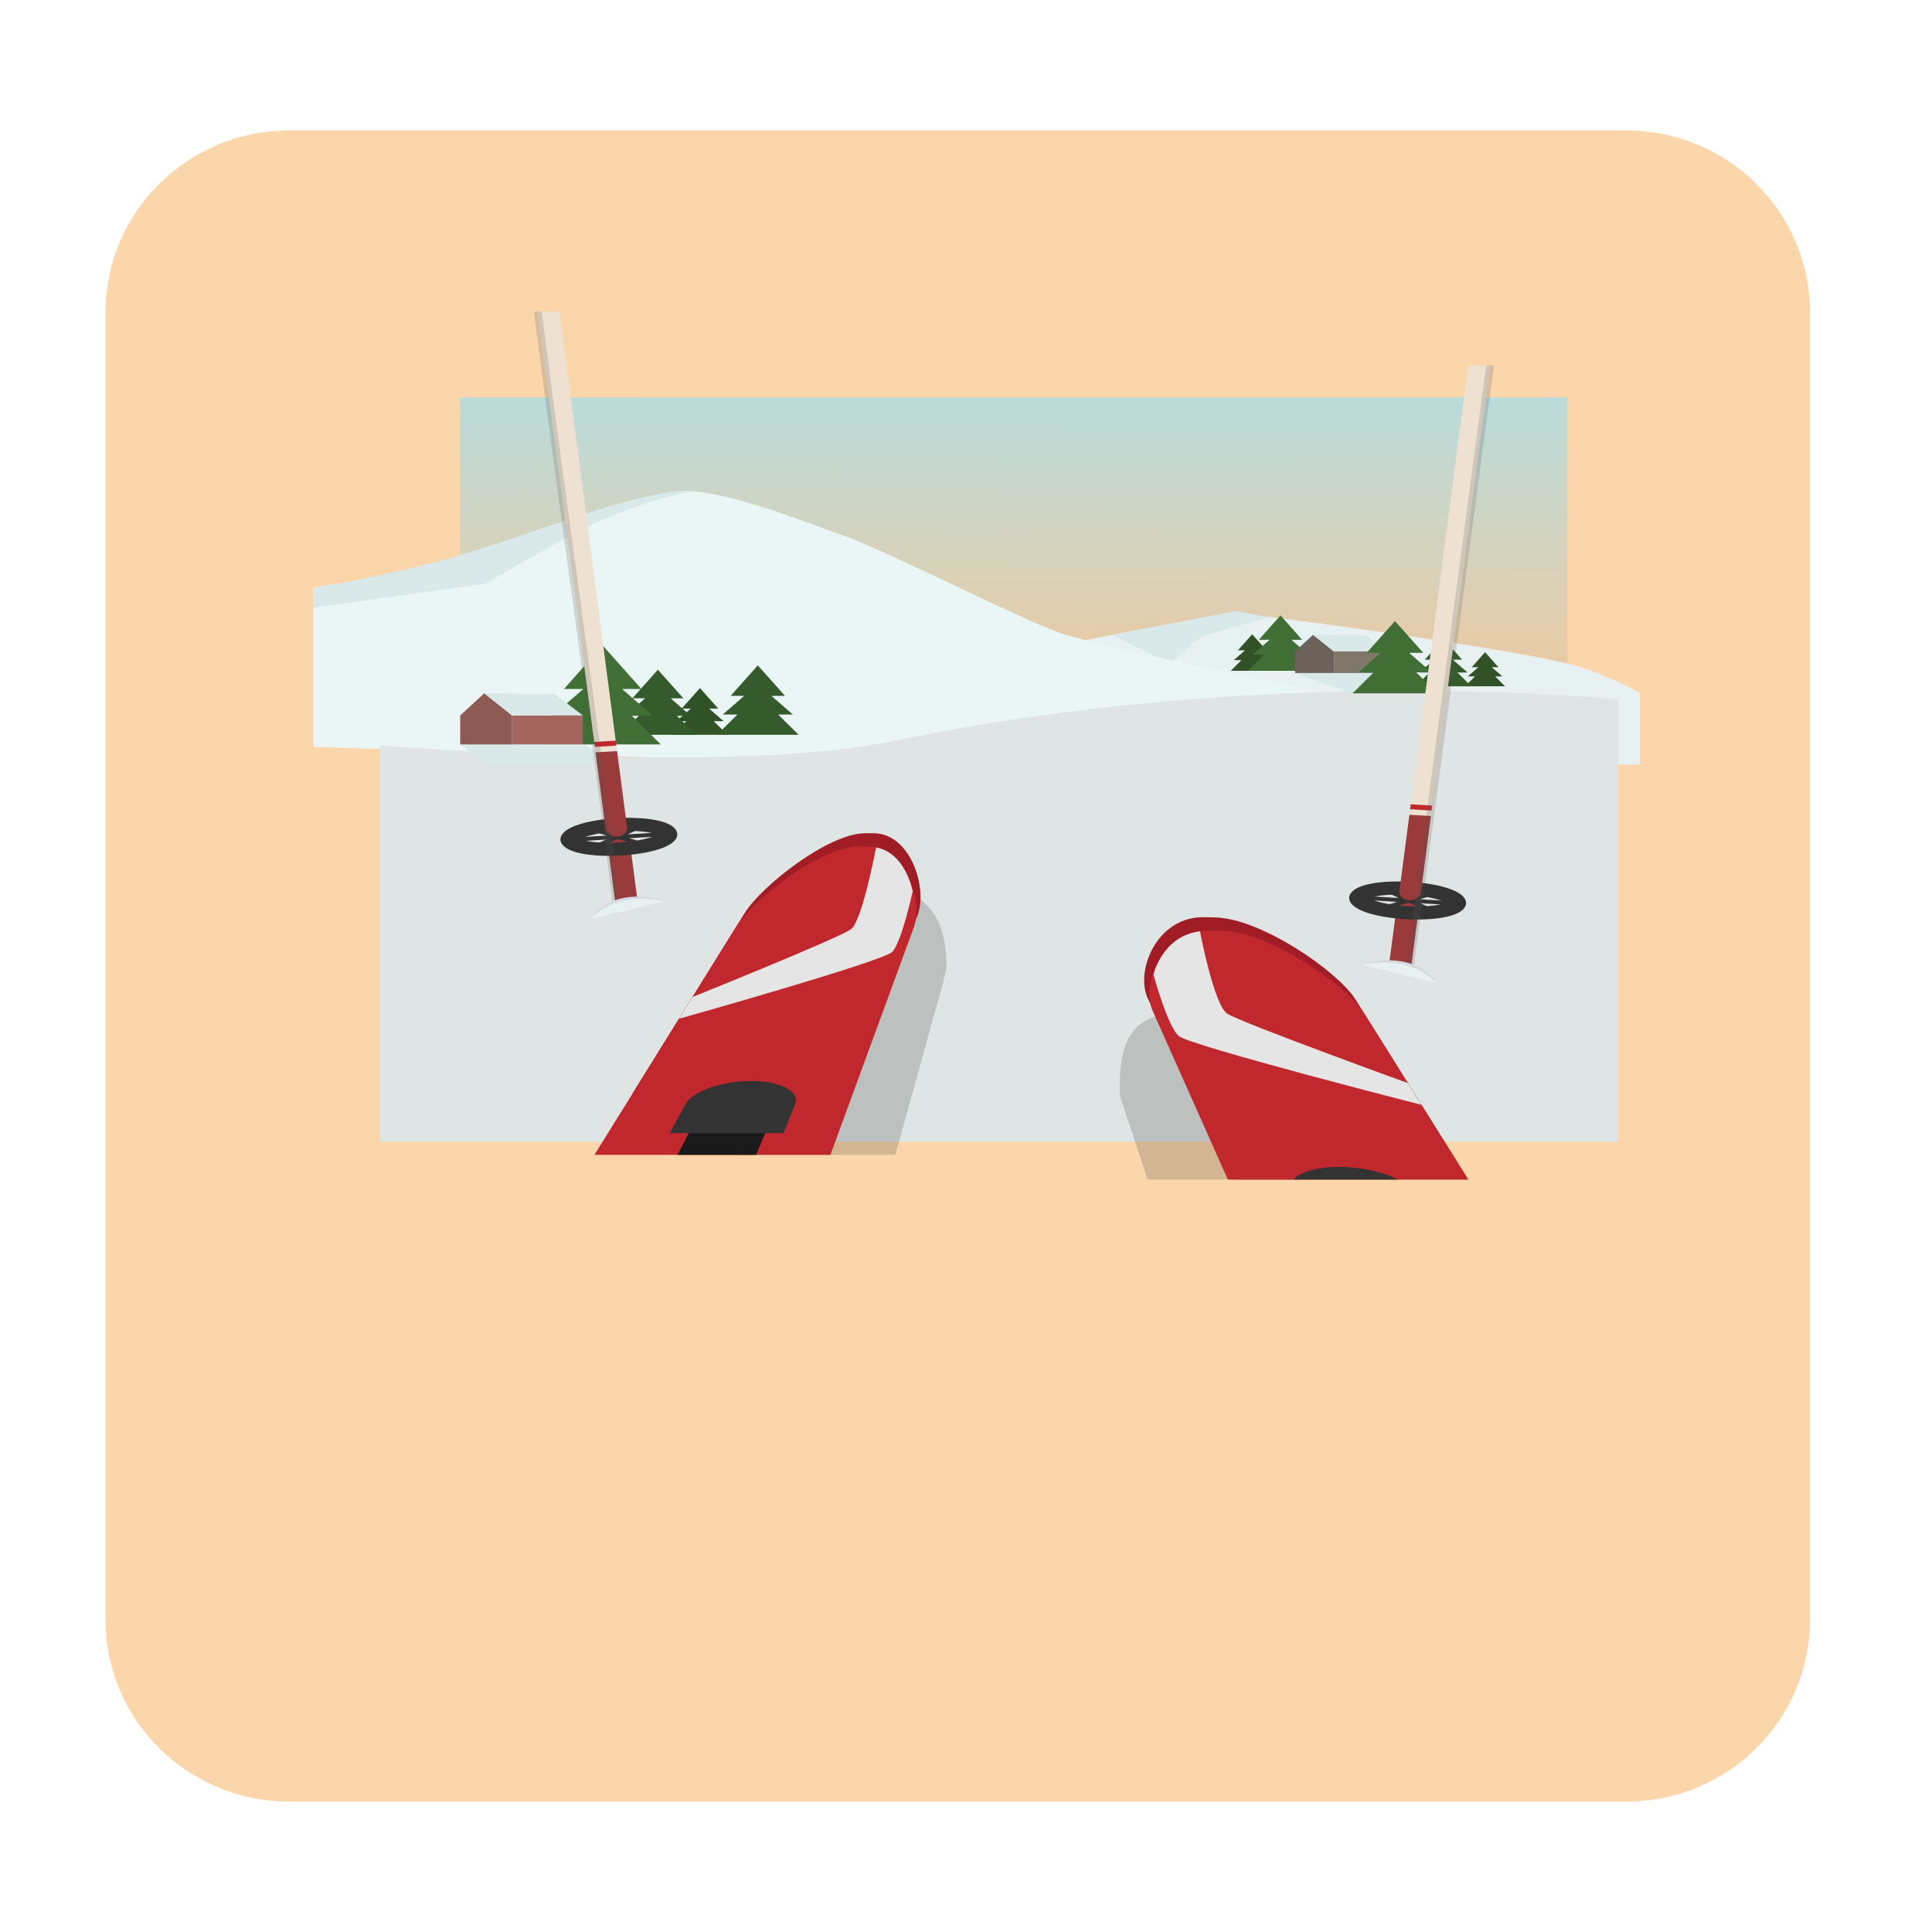
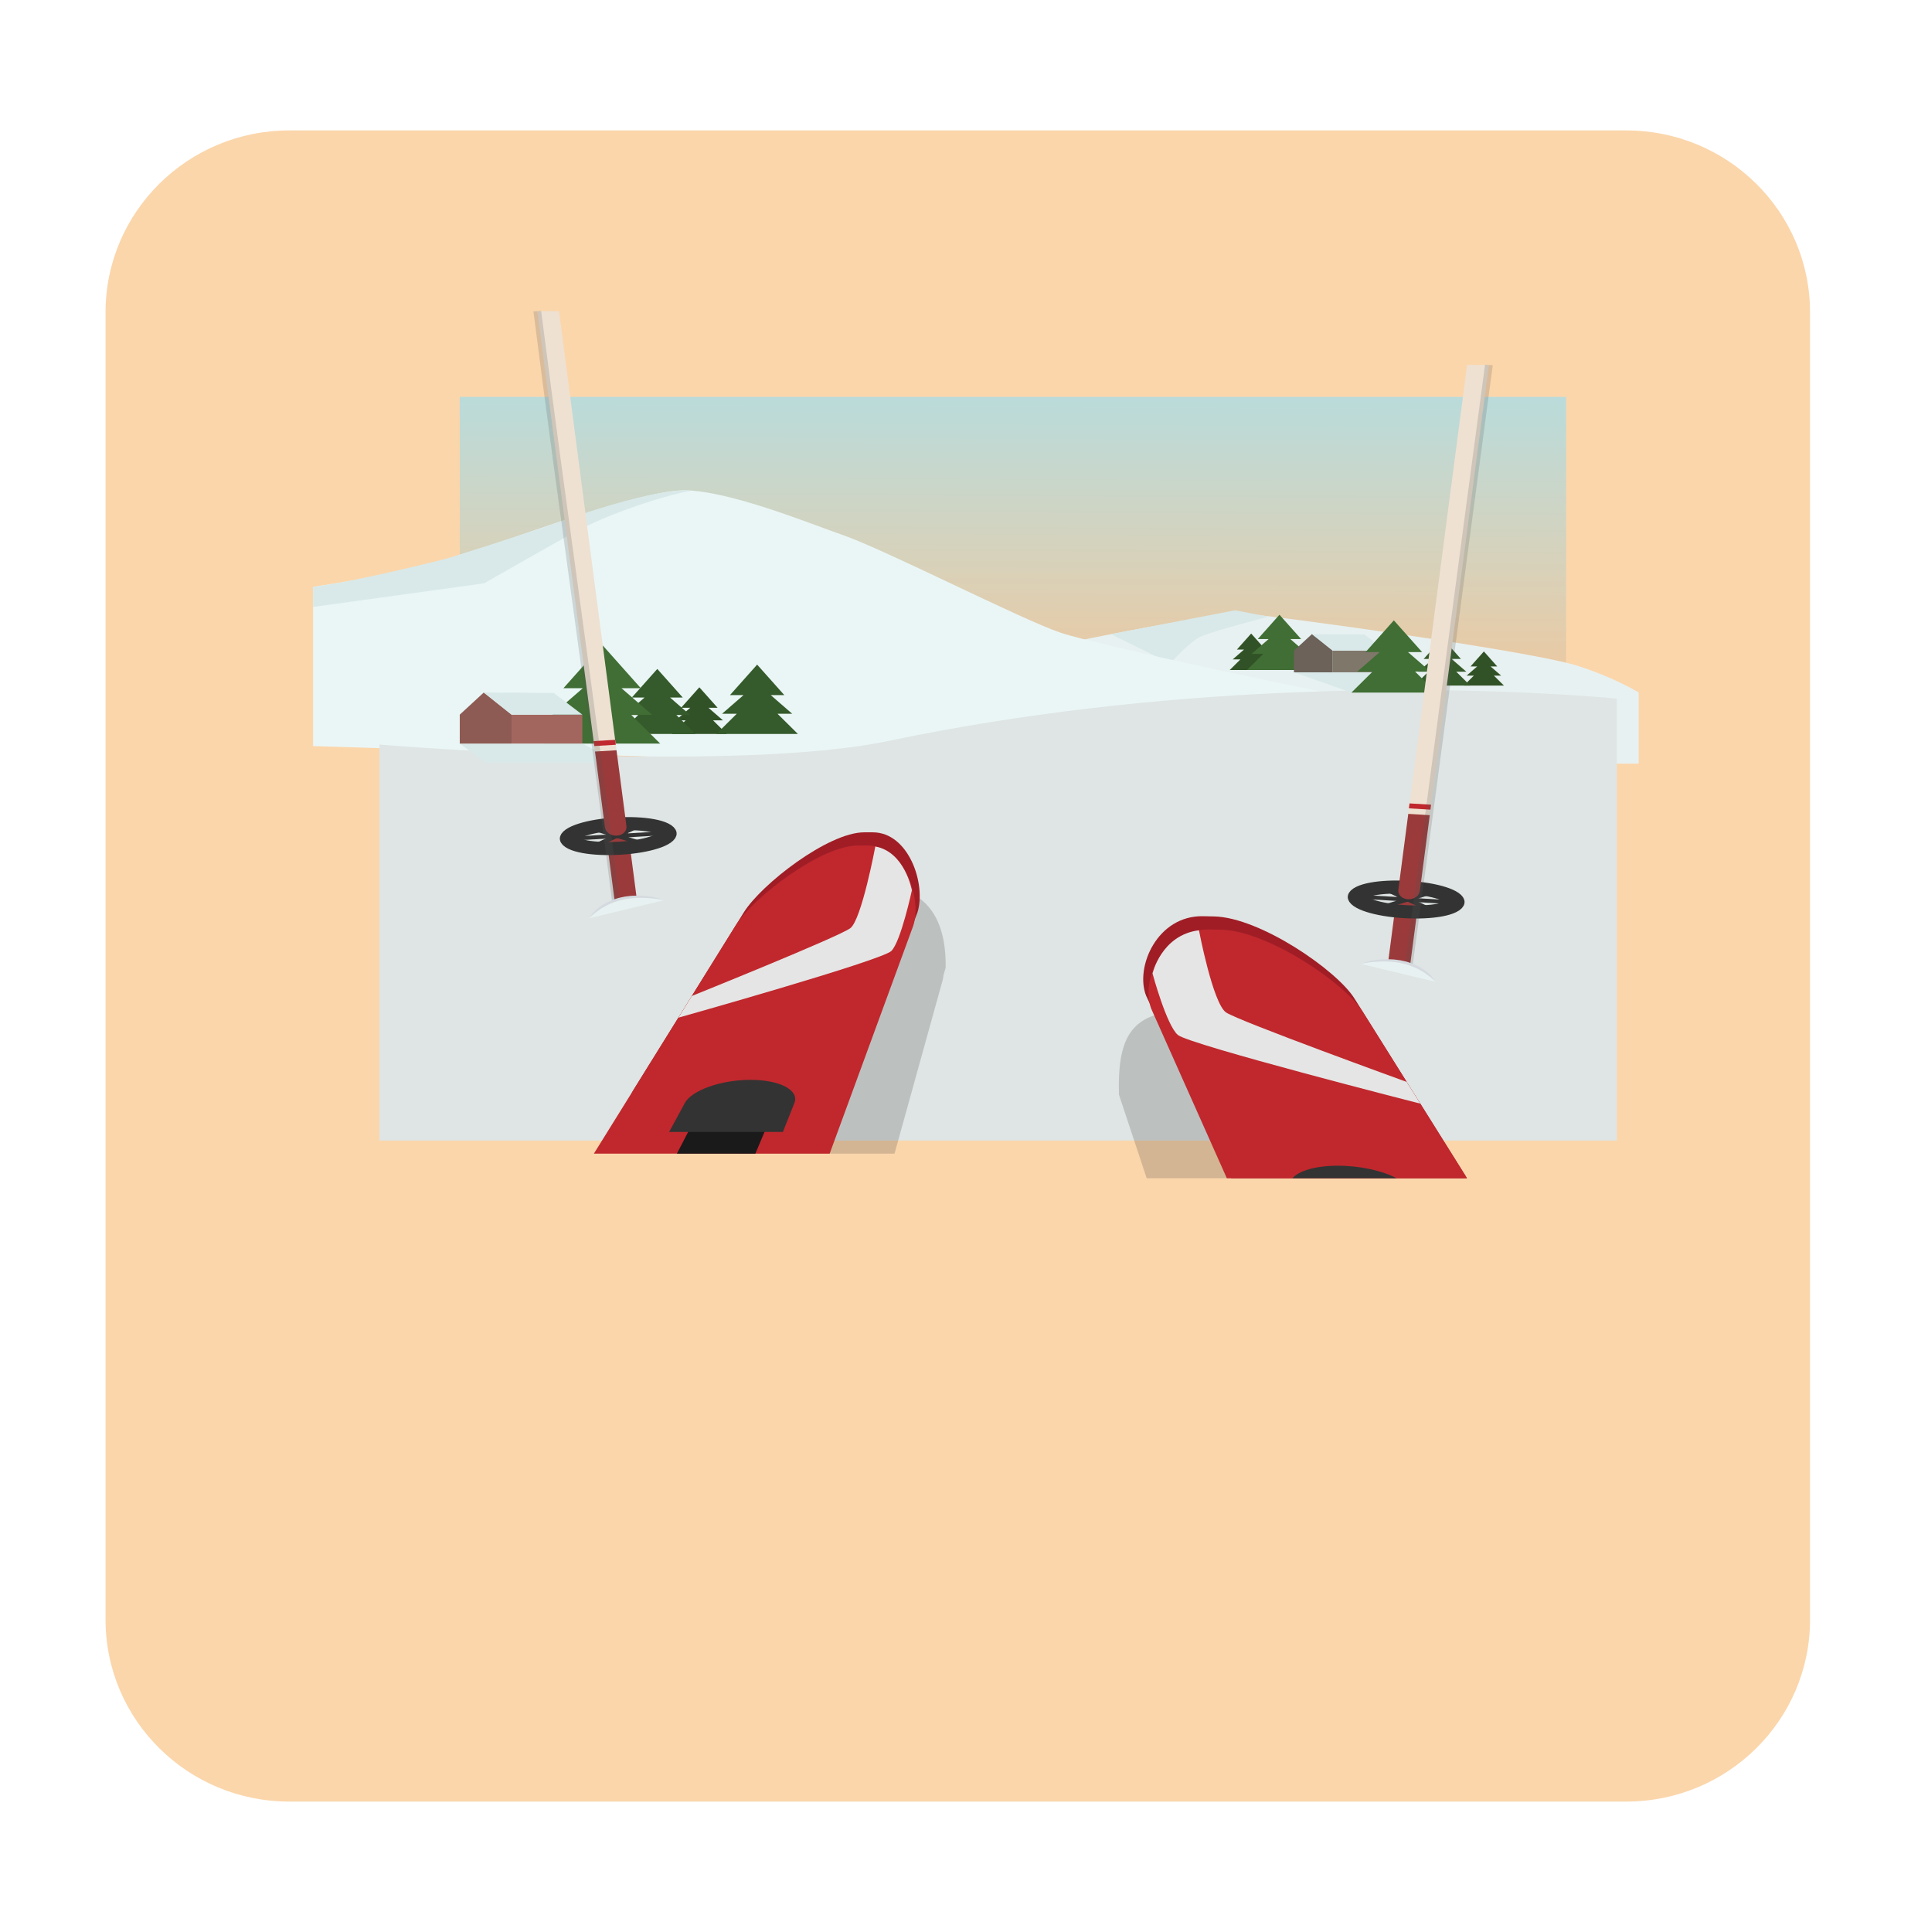
- <svg xmlns="http://www.w3.org/2000/svg" version="1.1" id="Capa_1" x="0px" y="0px" preserveAspectRatio="xMinYMin meet" viewBox="0 0 124.62 124.907" enable-background="new 0 0 595.28 841.89" xml:space="preserve">
-   <defs id="defs47">
-     <clipPath id="SVGID_2_">
-       <rect height="369.788" width="369.788" y="219.087" x="103.533" id="use18" />
+ <svg xmlns="http://www.w3.org/2000/svg" preserveAspectRatio="xMinYMin meet" viewBox="0 0 124.62 124.907" enable-background="new 0 0 595.28 841.89">
+   <defs>
+     <clipPath>
+       <path d="M103.533 219.087H473.32v369.788H103.534z" />
    </clipPath>
-     <clipPath id="clipPath8528">
-       <rect height="369.788" width="369.788" y="219.087" x="103.533" id="use8530" />
+     <clipPath>
+       <path d="M103.533 219.087H473.32v369.788H103.534z" />
    </clipPath>
-     <clipPath id="clipPath8532">
-       <rect height="369.788" width="369.788" y="219.087" x="103.533" id="use8534" />
+     <clipPath>
+       <path d="M103.533 219.087H473.32v369.788H103.534z" />
    </clipPath>
-     <clipPath id="SVGID_4_">
-       <circle r="45.061" cy="370.696" cx="322.602" id="use318" />
+     <clipPath>
+       <circle r="45.061" cy="370.696" cx="322.602" />
    </clipPath>
-     <clipPath id="clipPath8538">
-       <circle r="45.061" cy="370.696" cx="322.602" id="use8540" />
+     <clipPath>
+       <circle r="45.061" cy="370.696" cx="322.602" />
    </clipPath>
-     <linearGradient id="SVGID_1_" gradientUnits="userSpaceOnUse" x1="306.271" y1="169.9" x2="305.081" y2="332.579">
-       <stop offset="0" style="stop-color:#AFE0E6" id="stop13" />
-       <stop offset="0.212" style="stop-color:#BDDAD7" id="stop15" />
-       <stop offset="0.613" style="stop-color:#DCD0B5" id="stop17" />
-       <stop offset="1" style="stop-color:#F9C290" id="stop19" />
+     <linearGradient id="a" gradientUnits="userSpaceOnUse" x1="306.271" y1="169.9" x2="305.081" y2="332.579">
+       <stop offset="0" stop-color="#AFE0E6" />
+       <stop offset=".212" stop-color="#BDDAD7" />
+       <stop offset=".613" stop-color="#DCD0B5" />
+       <stop offset="1" stop-color="#F9C290" />
    </linearGradient>
  </defs>
-   <path d="m 117.03,104.715 c 0,6.496 -5.32,11.761 -11.884,11.761 l -86.439,0 c -6.563,0 -11.884,-5.265 -11.884,-11.761 l 0,-84.522 c 0,-6.496 5.32,-11.761 11.884,-11.761 l 86.439,0 c 6.563,0 11.884,5.265 11.884,11.761 l 0,84.522 z" id="path5" style="clip-rule:evenodd;opacity:0.7;fill:#f9c487;fill-opacity:1;fill-rule:evenodd" />
-   <g transform="matrix(0.251179,0,0,0.1691636,-11.11454,-7.625404)" id="Capa_2">
-     <linearGradient id="linearGradient8271" gradientUnits="userSpaceOnUse" x1="306.271" y1="169.9" x2="305.081" y2="332.579">
-       <stop offset="0" style="stop-color:#AFE0E6" id="stop8273" />
-       <stop offset="0.212" style="stop-color:#BDDAD7" id="stop8275" />
-       <stop offset="0.613" style="stop-color:#DCD0B5" id="stop8277" />
-       <stop offset="1" style="stop-color:#F9C290" id="stop8279" />
+   <path d="M117.03 104.715c0 6.495-5.32 11.76-11.883 11.76h-86.44c-6.563 0-11.883-5.265-11.883-11.76V20.192c0-6.495 5.32-11.76 11.883-11.76h86.44c6.563 0 11.883 5.265 11.883 11.76v84.523z" clip-rule="evenodd" opacity=".7" fill="#f9c487" fill-rule="evenodd" />
+   <g transform="matrix(.251 0 0 .169 -11.115 -7.625)">
+     <linearGradient gradientUnits="userSpaceOnUse" x1="306.271" y1="169.9" x2="305.081" y2="332.579">
+       <stop offset="0" stop-color="#AFE0E6" />
+       <stop offset=".212" stop-color="#BDDAD7" />
+       <stop offset=".613" stop-color="#DCD0B5" />
+       <stop offset="1" stop-color="#F9C290" />
    </linearGradient>
-     <rect style="fill:url(#SVGID_1_)" x="162.714" y="196.952" width="285.002" height="234.646" id="rect21" />
-     <g id="g23">
-       <path style="fill:#e8f1f1" d="m 466.398,310.019 c -5.541,-4.831 -12.549,-8.833 -16.572,-10.557 -13.585,-5.822 -77.663,-18.896 -84.78,-19.542 -7.117,-0.646 -41.906,9.967 -41.906,9.967 l 10.526,47.607 132.732,-0.228 0,-27.247 z" id="path25" />
-       <path style="fill:#d9e9e9" d="m 345.708,298.894 c 0,0 5.223,-8.704 8.214,-10.469 4.018,-2.371 17.133,-7.39 17.133,-7.39 l -8.633,-2.442 -31.989,9.138 15.275,11.163 z" id="path27" />
+     <path fill="url(#a)" d="M162.714 196.952h285.002v234.646H162.714z" />
+     <g>
+       <path d="M466.398 310.02c-5.54-4.832-12.55-8.834-16.572-10.558-13.585-5.822-77.663-18.896-84.78-19.542-7.117-.646-41.906 9.967-41.906 9.967l10.526 47.607 132.732-.228V310.02z" fill="#e8f1f1" />
+       <path d="M345.708 298.894s5.223-8.704 8.214-10.47c4.018-2.37 17.133-7.39 17.133-7.39l-8.633-2.44-31.99 9.137 15.276 11.164z" fill="#d9e9e9" />
    </g>
-     <g id="g29">
-       <path style="fill:#eaf6f6" d="m 124.937,330.536 306.745,14.265 c 0,0 -26.892,-30.454 -32.391,-31.102 -5.499,-0.648 -71.479,-21.348 -81.789,-26.524 -10.309,-5.176 -45.293,-31.866 -56.408,-37.538 -7.947,-4.055 -29.008,-16.941 -40.691,-16.941 -11.683,0 -48.992,20.97 -59.301,26.144 -9.572,4.804 -32.881,10.055 -36.165,10.782 l 0,60.914 z" id="path31" />
-       <path style="fill:#d9e9e9" d="m 188.857,244.507 c -10.434,5.488 -29.36,14.234 -29.36,14.234 0,0 -22.185,8.518 -34.559,10.893 l 0,7.667 44.057,-9.029 c 0,0 10.446,-8.934 22.301,-18.781 9.685,-8.045 24.883,-15.177 31.21,-16.669 -0.001,0 -7.131,-2.263 -33.649,11.685 z" id="path33" />
+     <g>
+       <path d="M124.937 330.536L431.682 344.8s-26.892-30.453-32.39-31.1c-5.5-.65-71.48-21.35-81.79-26.525-10.31-5.176-45.293-31.866-56.408-37.538-7.947-4.055-29.008-16.94-40.69-16.94-11.684 0-48.993 20.97-59.302 26.143-9.572 4.804-32.88 10.055-36.165 10.782v60.914z" fill="#eaf6f6" />
+       <path d="M188.857 244.507c-10.434 5.488-29.36 14.234-29.36 14.234s-22.185 8.52-34.56 10.894v7.667l44.058-9.028s10.446-8.934 22.3-18.78c9.686-8.046 24.884-15.178 31.21-16.67 0 0-7.13-2.263-33.648 11.685z" fill="#d9e9e9" />
    </g>
-     <path style="fill:#dfe8e6" d="M 289.697,315.533" id="path35" />
-     <path style="fill:#dfe5e4" d="m 460.772,481.434 0,-169.093 c -47.657,-6.078 -119.104,-5.134 -187.405,16.163 -39.177,12.216 -124.785,2.24 -131.344,1.45 l 0,151.48" id="path37" />
-     <g id="g39">
-       <g id="g41">
-         <polygon style="fill:#315226" points="227.962,320.693 230.511,320.693 226.785,315.889 229.139,315.889 224.432,308.044 219.725,315.889 222.079,315.889 218.352,320.693 220.902,320.693 217.372,325.89 224.432,325.89 231.492,325.89 " id="polygon43" />
-         <polygon style="fill:#355a2b" points="218.517,318.65 222.069,318.65 216.877,311.956 220.156,311.956 213.599,301.026 207.041,311.956 210.32,311.956 205.129,318.65 208.68,318.65 203.762,325.89 213.599,325.89 223.435,325.89 " id="polygon45" />
-         <polygon style="fill:#355a2b" points="244.562,318.167 248.35,318.167 242.813,311.027 246.311,311.027 239.316,299.369 232.321,311.027 235.819,311.027 230.281,318.167 234.07,318.167 228.824,325.89 239.316,325.89 249.808,325.89 " id="polygon47" />
-         <polygon style="fill:#406e34" points="206.864,318.567 212.263,318.567 204.372,308.392 209.356,308.392 199.388,291.778 189.42,308.392 194.404,308.392 186.513,318.567 191.912,318.567 184.436,329.573 199.388,329.573 214.34,329.573 " id="polygon49" />
+     <path d="M289.697 315.533" fill="#dfe8e6" />
+     <path d="M460.772 481.434V312.34c-47.657-6.077-119.104-5.133-187.405 16.164-39.177 12.216-124.785 2.24-131.344 1.45v151.48" fill="#dfe5e4" />
+     <g>
+       <g>
+         <path fill="#315226" d="M227.962 320.693h2.55l-3.727-4.804h2.354l-4.708-7.846-4.707 7.845h2.354l-3.728 4.803h2.55l-3.53 5.197h14.12z" />
+         <path fill="#355a2b" d="M218.517 318.65h3.552l-5.193-6.694h3.28l-6.558-10.93-6.56 10.93h3.28l-5.19 6.694h3.55l-4.918 7.24h19.672z" />
+         <path fill="#355a2b" d="M244.562 318.167h3.788l-5.537-7.14h3.498l-6.994-11.658-6.995 11.657h3.5l-5.54 7.14h3.79l-5.246 7.723h20.984z" />
+         <path fill="#406e34" d="M206.864 318.567h5.4l-7.892-10.175h4.984l-9.968-16.614-9.968 16.614h4.984l-7.89 10.175h5.398l-7.476 11.006h29.904z" />
      </g>
-       <g id="g51">
-         <polygon style="fill:#d9e9e9" points="203.749,336.832 194.287,329.573 162.714,329.573 169.386,336.832 " id="polygon53" />
-         <g id="g55">
-           <polyline style="fill:#8d5b53" points="162.714,318.506 168.898,310.043 176.059,318.506 176.059,329.573 162.714,329.573     " id="polyline57" />
-           <rect style="fill:#a2665f" x="176.059" y="318.506" width="18.228" height="11.067" id="rect59" />
-           <polygon style="fill:#d9e9e9" points="194.287,318.506 176.059,318.506 168.898,310.043 186.94,310.222 " id="polygon61" />
+       <g>
+         <path fill="#d9e9e9" d="M203.75 336.832l-9.463-7.26h-31.573l6.672 7.26z" />
+         <g>
+           <path fill="#8d5b53" d="M162.714 318.506l6.184-8.463 7.16 8.463v11.067h-13.344" />
+           <path fill="#a2665f" d="M176.06 318.506h18.227v11.067H176.06z" />
+           <path fill="#d9e9e9" d="M194.287 318.506H176.06l-7.162-8.463 18.042.18z" />
        </g>
      </g>
    </g>
-     <g id="g63">
-       <path style="opacity:0.2;fill:#333333" d="m 274.711,486.453 12.423,-66.514 c 0.093,-0.574 0.157,-1.182 0.196,-1.817 l 0.54,-2.744 c 0.242,-18.059 -4.686,-29.227 -14.437,-30.801 l -2.312,-0.373 c -9.752,-1.575 -22.034,14.905 -23.609,24.656 l -12.529,77.593 39.728,0 z" id="path65" />
-       <g id="g67">
-         <g id="g69">
-           <g id="g71">
-             <path style="fill:#a01d26" d="m 263.204,461.939 c -2.396,10.767 -16.634,19.497 -31.802,19.497 l -4.578,0 c -15.168,0 -23.81,-8.73 -19.305,-19.497 l 28.359,-67.775 c 4.506,-10.768 21.743,-30.636 31.025,-30.636 l 2.2,0 c 9.282,0 13.796,19.869 11.515,30.638 l -17.414,67.773 z" id="path73" />
-             <path style="fill:#c0282d" d="m 258.001,486.453 21.55,-87.251 c 2.281,-10.768 -2.47,-30.638 -12.003,-30.638 l -2.26,0 c -9.533,0 -27.012,19.868 -31.518,30.636 l -36.509,87.252 60.74,0 z" id="path75" />
-             <polygon style="fill:#1a1a1a" points="221.656,477.832 218.645,486.453 238.86,486.453 241.306,477.832 " id="polygon77" />
-             <path style="fill:#333333" d="m 216.648,478.139 4.045,-11.068 c 1.787,-4.89 9.368,-8.858 16.921,-8.858 l 0,0 c 7.551,0 12.617,3.967 11.306,8.858 l -2.966,11.068" id="path79" />
+     <g>
+       <path d="M274.71 486.453l12.424-66.514c.093-.575.157-1.183.196-1.818l.54-2.744c.242-18.06-4.686-29.227-14.437-30.8l-2.312-.374c-9.75-1.575-22.033 14.905-23.608 24.656l-12.53 77.593h39.73z" opacity=".2" fill="#333" />
+       <g>
+         <g>
+           <g>
+             <path d="M263.204 461.94c-2.396 10.766-16.634 19.496-31.802 19.496h-4.578c-15.168 0-23.81-8.73-19.305-19.497l28.358-67.776c4.506-10.768 21.743-30.636 31.025-30.636h2.2c9.282 0 13.796 19.87 11.515 30.638l-17.414 67.773z" fill="#a01d26" />
+             <path d="M258 486.453l21.55-87.25c2.282-10.77-2.47-30.64-12.002-30.64h-2.26c-9.533 0-27.012 19.87-31.518 30.637l-36.51 87.252H258z" fill="#c0282d" />
+             <path fill="#1a1a1a" d="M221.656 477.832l-3.01 8.62h20.214l2.446-8.62z" />
+             <path d="M216.648 478.14l4.045-11.07c1.787-4.89 9.368-8.857 16.92-8.857 7.552 0 12.618 3.967 11.307 8.858l-2.966 11.07" fill="#333" />
          </g>
-           <path style="fill:#e5e5e5" d="m 269.759,368.95 c 0,0 -3.52,27.919 -6.422,31.233 -2.961,3.314 -40.833,25.942 -40.833,25.942 l -3.476,8.308 c 0,0 52.378,-21.858 54.88,-25.54 2.45,-3.683 5.269,-23.177 5.269,-23.177 0,0 -1.755,-14.69 -9.418,-16.766 z" id="path81" />
+           <path d="M269.76 368.95s-3.52 27.92-6.423 31.233c-2.96 3.314-40.833 25.942-40.833 25.942l-3.476 8.308s52.378-21.858 54.88-25.54c2.45-3.683 5.27-23.177 5.27-23.177s-1.756-14.69-9.42-16.766z" fill="#e5e5e5" />
        </g>
      </g>
    </g>
-     <g id="g83">
-       <path style="opacity:0.2;fill:#333333" d="m 339.662,495.864 40.957,0 -7.187,-36.34 c -0.127,-0.568 -0.292,-1.156 -0.491,-1.76 l -0.516,-2.749 c -2.154,-9.641 -15.189,-25.405 -24.83,-23.252 l -2.285,0.511 c -9.641,2.154 -13.26,10.402 -12.783,31.653 l 7.135,31.937 z" id="path85" />
-       <g id="g87">
-         <g id="g89">
-           <g id="g91">
-             <path style="fill:#a01d26" d="m 361.439,495.864 60.701,0 c -0.118,-0.343 -0.245,-0.688 -0.392,-1.036 l -28.585,-67.775 c -4.542,-10.768 -24.303,-30.985 -36.141,-31.348 l -2.806,-0.086 c -11.838,-0.363 -17.609,19.466 -14.707,30.397 l 21.596,68.797 c 0.098,0.353 0.212,0.703 0.334,1.051 z" id="path93" />
-             <path style="fill:#c0282d" d="m 422.186,495.864 -26.898,-63.775 c -4.542,-10.768 -24.481,-30.967 -36.504,-31.312 l -2.85,-0.082 c -12.023,-0.344 -17.968,19.501 -15.066,30.432 l 19.441,64.737 61.877,0 z" id="path95" />
-             <path style="fill:#333333" d="m 404.032,495.864 c -3.582,-2.842 -9.301,-4.79 -15.064,-4.797 -5.761,-0.007 -10.138,1.941 -11.758,4.797 l 26.822,0 z" id="path97" />
+     <g>
+       <path d="M339.662 495.864h40.957l-7.188-36.34c-.127-.568-.292-1.156-.49-1.76l-.517-2.75c-2.154-9.64-15.19-25.404-24.83-23.25l-2.285.51c-9.64 2.154-13.26 10.402-12.783 31.653l7.135 31.937z" opacity=".2" fill="#333" />
+       <g>
+         <g>
+           <g>
+             <path d="M361.44 495.864h60.7c-.118-.343-.245-.688-.392-1.036l-28.585-67.775c-4.542-10.768-24.303-30.985-36.14-31.348l-2.807-.086c-11.838-.364-17.61 19.465-14.707 30.396l21.595 68.797c.098.353.212.703.334 1.05z" fill="#a01d26" />
+             <path d="M422.186 495.864l-26.898-63.775c-4.542-10.77-24.48-30.968-36.504-31.313l-2.85-.082c-12.023-.344-17.968 19.5-15.066 30.432l19.44 64.737h61.878z" fill="#c0282d" />
+             <path d="M404.032 495.864c-3.582-2.842-9.3-4.79-15.064-4.797-5.76-.007-10.138 1.94-11.758 4.797h26.822z" fill="#333" />
          </g>
-           <path style="fill:#e5e5e5" d="m 353.129,401.001 c 0,0 3.588,28.063 6.998,31.453 3.453,3.386 46.517,26.56 46.517,26.56 l 3.504,8.308 c 0,0 -59.498,-22.535 -62.469,-26.295 -2.932,-3.764 -6.511,-23.5 -6.511,-23.5 0,0 2.265,-14.719 11.961,-16.526 z" id="path99" />
+           <path d="M353.13 401s3.587 28.064 6.997 31.454c3.453 3.386 46.517 26.56 46.517 26.56l3.504 8.308s-59.498-22.535-62.47-26.295c-2.93-3.764-6.51-23.5-6.51-23.5s2.265-14.72 11.96-16.526z" fill="#e5e5e5" />
        </g>
      </g>
    </g>
-     <g id="g101">
-       <g id="g103">
-         <polygon style="fill:#315226" points="369.336,297.373 371.329,297.373 368.417,293.616 370.256,293.616 366.577,287.484 362.897,293.616 364.737,293.616 361.825,297.373 363.817,297.373 361.058,301.435 366.577,301.435 372.096,301.435 " id="polygon105" />
-         <polygon style="fill:#406e34" points="378.049,295.277 381.07,295.277 376.654,289.583 379.443,289.583 373.865,280.287 368.288,289.583 371.077,289.583 366.661,295.277 369.682,295.277 365.499,301.435 373.865,301.435 382.232,301.435 " id="polygon107" />
+     <g>
+       <g>
+         <path fill="#315226" d="M369.336 297.373h1.993l-2.913-3.757h1.84l-3.68-6.132-3.68 6.132h1.84l-2.912 3.757h1.992l-2.76 4.062h11.04z" />
+         <path fill="#406e34" d="M378.05 295.277h3.02l-4.416-5.694h2.79l-5.58-9.296-5.576 9.296h2.79l-4.417 5.694h3.022l-4.183 6.158h16.732z" />
      </g>
-       <g id="g109">
-         <g id="g111">
-           <polyline style="fill:#6c6259" points="377.601,294.03 382.232,287.692 387.594,294.03 387.594,302.316 377.601,302.316     " id="polyline113" />
-           <rect style="fill:#80776b" x="387.594" y="294.03" width="13.649" height="8.287" id="rect115" />
-           <polygon style="fill:#d9e9e9" points="401.243,294.03 387.594,294.03 382.232,287.692 395.742,287.826 " id="polygon117" />
+       <g>
+         <g>
+           <path fill="#6c6259" d="M377.6 294.03l4.632-6.338 5.362 6.338v8.286H377.6" />
+           <path fill="#80776b" d="M387.594 294.03h13.65v8.287h-13.65z" />
+           <path fill="#d9e9e9" d="M401.243 294.03h-13.65l-5.36-6.338 13.51.134z" />
        </g>
-         <polygon style="fill:#d9e9e9" points="405.73,309.197 401.243,302.316 377.601,302.316 392.4,310.071 " id="polygon119" />
+         <path fill="#d9e9e9" d="M405.73 309.197l-4.487-6.88H377.6l14.8 7.754z" />
      </g>
-       <g id="g121">
-         <polygon style="fill:#315226" points="429.102,303.58 430.966,303.58 428.242,300.067 429.962,300.067 426.521,294.332 423.081,300.067 424.801,300.067 422.077,303.58 423.941,303.58 421.36,307.379 426.521,307.379 431.683,307.379 " id="polygon123" />
-         <polygon style="fill:#355a2b" points="419.405,302.086 422.002,302.086 418.207,297.192 420.604,297.192 415.81,289.202 411.016,297.192 413.413,297.192 409.618,302.086 412.214,302.086 408.619,307.379 415.81,307.379 423.001,307.379 " id="polygon125" />
-         <polygon style="fill:#406e34" points="408.795,302.025 412.742,302.025 406.974,294.586 410.617,294.586 403.33,282.442 396.043,294.586 399.687,294.586 393.918,302.025 397.865,302.025 392.4,310.071 403.33,310.071 414.26,310.071 " id="polygon127" />
+       <g>
+         <path fill="#315226" d="M429.102 303.58h1.864l-2.724-3.513h1.72l-3.44-5.735-3.44 5.735h1.72l-2.725 3.513h1.864l-2.58 3.8h10.323z" />
+         <path fill="#355a2b" d="M419.405 302.086h2.597l-3.795-4.894h2.397l-4.794-7.99-4.794 7.99h2.397l-3.795 4.894h2.596l-3.595 5.293H423z" />
+         <path fill="#406e34" d="M408.795 302.025h3.947l-5.768-7.44h3.643l-7.287-12.143-7.287 12.144h3.644l-5.77 7.44h3.948l-5.465 8.045h21.86z" />
      </g>
    </g>
-     <g id="g129">
-       <g id="g131">
-         <rect style="fill:#9b3a3b" x="402.855" y="387.522" transform="matrix(0.9961,0.0879,-0.0879,0.9961,36.9208,-34.1217)" width="5.75" height="28.908" id="rect133" />
-         <g id="g135">
-           <polygon style="fill:#eee1d2" points="412.476,358.226 427.816,184.736 422.196,184.736 406.962,357.391 " id="polygon137" />
-           <g id="g139">
-             <ellipse style="fill:none;stroke:#333333;stroke-width:5;stroke-miterlimit:10" transform="matrix(0.9961,0.0879,-0.0879,0.9961,35.7908,-34.2351)" stroke-miterlimit="10" cx="406.592" cy="389.243" rx="12.589" ry="4.656" id="ellipse141" />
-             <line style="fill:none;stroke:#333333;stroke-width:1.5;stroke-miterlimit:10" stroke-miterlimit="10" x1="394.053" y1="388.136" x2="418.671" y2="390.308" id="line143" />
-             <line style="fill:none;stroke:#333333;stroke-width:1.5;stroke-miterlimit:10" stroke-miterlimit="10" x1="401.552" y1="385.471" x2="412.376" y2="392.901" id="line145" />
-             <line style="fill:none;stroke:#333333;stroke-width:1.5;stroke-miterlimit:10" stroke-miterlimit="10" x1="414.171" y1="385.918" x2="399.752" y2="392.453" id="line147" />
+     <g>
+       <g>
+         <path fill="#9b3a3b" d="M404.14 387.3l5.73.505-2.542 28.796-5.728-.505z" />
+         <g>
+           <path fill="#eee1d2" d="M412.476 358.226l15.34-173.49h-5.62L406.962 357.39z" />
+           <g stroke-miterlimit="10" fill="none" stroke="#333">
+             <ellipse transform="matrix(.996 .088 -.088 .996 35.791 -34.235)" cx="406.592" cy="389.243" rx="12.589" ry="4.656" stroke-width="5" />
+             <path stroke-width="1.5" d="M394.053 388.136l24.618 2.172" />
+             <path stroke-width="1.5" d="M401.552 385.47l10.824 7.43" />
+             <path stroke-width="1.5" d="M414.17 385.918l-14.418 6.535" />
          </g>
-           <path style="fill:#9b3a3b" d="m 412.588,356.96 -2.56,29.012 c -0.167,1.886 -1.541,3.303 -3.073,3.168 l 0,0 c -1.532,-0.135 -2.638,-1.771 -2.471,-3.657 l 2.56,-29.013" id="path149" />
-           <rect style="fill:#c0282d" x="407.302" y="352.708" transform="matrix(0.9961,0.0879,-0.0879,0.9961,32.6626,-34.6669)" width="5.566" height="1.897" id="rect151" />
-           <path style="opacity:0.2;fill:none;stroke:#575553;stroke-width:2;stroke-miterlimit:10" stroke-miterlimit="10" d="m 427.816,184.736 c -6.867,75.863 -13.661,153.202 -20.587,229.089" id="path153" />
+           <path d="M412.588 356.96l-2.56 29.012c-.167 1.886-1.54 3.303-3.073 3.168-1.532-.135-2.638-1.77-2.47-3.657l2.56-29.013" fill="#9b3a3b" />
+           <path fill="#c0282d" d="M407.373 352.467l5.544.49-.166 1.89-5.544-.49z" />
+           <path stroke-miterlimit="10" d="M427.816 184.736c-6.867 75.863-13.66 153.202-20.587 229.09" opacity=".2" fill="none" stroke="#575553" stroke-width="2" />
        </g>
      </g>
-       <g id="g155">
-         <path style="fill:#e8f1f1" d="m 394.769,413.834 c 0,0 12.224,-5.845 19.396,6.922" id="path157" />
-         <path style="fill:#d4dadf" d="m 394.769,413.834 c 0,0 0.302,-0.197 0.878,-0.451 0.284,-0.137 0.644,-0.264 1.053,-0.428 0.417,-0.133 0.884,-0.318 1.416,-0.428 0.265,-0.062 0.542,-0.127 0.828,-0.194 0.291,-0.042 0.592,-0.086 0.901,-0.131 0.618,-0.112 1.285,-0.098 1.97,-0.131 0.683,0.068 1.405,0.025 2.113,0.203 0.356,0.069 0.716,0.139 1.077,0.208 l 1.053,0.341 c 0.717,0.197 1.349,0.599 2.006,0.906 0.646,0.332 1.189,0.811 1.76,1.192 0.536,0.43 0.984,0.927 1.437,1.358 0.461,0.426 0.762,0.949 1.103,1.37 0.327,0.434 0.631,0.826 0.817,1.23 0.207,0.387 0.388,0.724 0.537,1.001 0.293,0.555 0.446,0.876 0.446,0.876 0,0 -0.231,-0.279 -0.611,-0.773 -0.188,-0.247 -0.416,-0.547 -0.677,-0.891 -0.241,-0.358 -0.599,-0.692 -0.955,-1.078 -0.378,-0.367 -0.715,-0.831 -1.185,-1.204 -0.467,-0.374 -0.928,-0.803 -1.446,-1.189 -0.553,-0.335 -1.089,-0.739 -1.69,-1.045 -0.617,-0.273 -1.206,-0.64 -1.874,-0.81 l -0.971,-0.334 c -0.335,-0.07 -0.668,-0.14 -0.999,-0.209 -0.656,-0.173 -1.33,-0.182 -1.971,-0.274 -0.647,0.011 -1.278,-0.067 -1.875,-0.006 -0.599,0.023 -1.164,0.072 -1.686,0.145 -0.524,0.056 -0.997,0.161 -1.424,0.224 -0.418,0.096 -0.791,0.165 -1.088,0.254 -0.604,0.151 -0.943,0.268 -0.943,0.268 z" id="path159" />
+       <g>
+         <path d="M394.77 413.834s12.223-5.845 19.395 6.922" fill="#e8f1f1" />
+         <path d="M394.77 413.834s.3-.197.877-.45c.284-.138.644-.265 1.053-.43.417-.132.884-.317 1.416-.427l.828-.194.9-.13c.62-.113 1.286-.1 1.97-.132.684.07 1.406.026 2.114.204.356.07.716.14 1.077.208l1.053.34c.717.198 1.35.6 2.006.907.646.33 1.19.81 1.76 1.19.536.43.984.928 1.437 1.36.462.425.763.948 1.104 1.37.327.433.63.825.817 1.23l.538 1c.293.555.446.876.446.876s-.23-.28-.61-.773c-.19-.247-.417-.547-.678-.89-.24-.36-.6-.693-.955-1.08-.377-.366-.714-.83-1.184-1.203-.467-.374-.928-.803-1.446-1.19-.553-.334-1.09-.738-1.69-1.044-.617-.273-1.206-.64-1.874-.81l-.97-.334-1-.21c-.656-.172-1.33-.18-1.97-.273-.648.01-1.28-.068-1.876-.007-.6.023-1.164.072-1.686.145-.524.056-.997.16-1.424.224-.418.096-.79.165-1.088.254-.604.15-.943.268-.943.268z" fill="#d4dadf" />
      </g>
    </g>
-     <g id="g161">
-       <g id="g163">
-         <rect style="fill:#9b3a3b" x="201.532" y="363.183" transform="matrix(-0.9961,0.0879,-0.0879,-0.9961,441.2337,735.834)" width="5.75" height="28.908" id="rect165" />
-         <g id="g167">
-           <ellipse style="fill:none;stroke:#333333;stroke-width:5;stroke-miterlimit:10" transform="matrix(-0.9961,0.0879,-0.0879,-0.9961,438.3773,710.501)" stroke-miterlimit="10" cx="203.544" cy="364.903" rx="12.589" ry="4.656" id="ellipse169" />
-           <line style="fill:none;stroke:#333333;stroke-width:1.5;stroke-miterlimit:10" stroke-miterlimit="10" x1="216.084" y1="363.796" x2="191.466" y2="365.969" id="line171" />
-           <line style="fill:none;stroke:#333333;stroke-width:1.5;stroke-miterlimit:10" stroke-miterlimit="10" x1="208.584" y1="361.131" x2="197.761" y2="368.562" id="line173" />
-           <line style="fill:none;stroke:#333333;stroke-width:1.5;stroke-miterlimit:10" stroke-miterlimit="10" x1="195.966" y1="361.579" x2="210.384" y2="368.114" id="line175" />
+     <g>
+       <g>
+         <path fill="#9b3a3b" d="M208.564 391.782l-5.728.506-2.54-28.796 5.727-.505z" />
+         <g stroke-miterlimit="10" fill="none" stroke="#333">
+           <ellipse transform="matrix(-.996 .088 -.088 -.996 438.377 710.501)" cx="203.544" cy="364.903" rx="12.589" ry="4.656" stroke-width="5" />
+           <path stroke-width="1.5" d="M216.084 363.796l-24.618 2.173" />
+           <path stroke-width="1.5" d="M208.584 361.13l-10.823 7.432" />
+           <path stroke-width="1.5" d="M195.966 361.58l14.418 6.534" />
        </g>
-         <g id="g177">
-           <polygon style="fill:#eee1d2" points="203.094,332.131 188.273,164.156 182.685,164.156 197.549,332.621 " id="polygon179" />
-           <path style="fill:#9b3a3b" d="m 197.549,332.621 2.56,29.012 c 0.167,1.886 1.541,3.303 3.073,3.168 l 0,0 c 1.532,-0.135 2.638,-1.771 2.471,-3.657 l -2.56,-29.013" id="path181" />
-           <rect style="fill:#c0282d" x="197.269" y="328.368" transform="matrix(-0.9961,0.0879,-0.0879,-0.9961,428.269,639.7789)" width="5.566" height="1.897" id="rect183" />
-           <path style="opacity:0.2;fill:none;stroke:#575553;stroke-width:2;stroke-miterlimit:10" stroke-miterlimit="10" d="m 182.685,164.156 c 6.397,74.741 13.935,150.624 20.222,225.328" id="path185" />
+         <g>
+           <path fill="#eee1d2" d="M203.094 332.13l-14.82-167.974h-5.59L197.55 332.62z" />
+           <path d="M197.55 332.62l2.56 29.013c.166 1.886 1.54 3.303 3.072 3.168 1.532-.134 2.638-1.77 2.47-3.656l-2.56-29.013" fill="#9b3a3b" />
+           <path fill="#c0282d" d="M202.906 330.03l-5.544.49-.167-1.89 5.544-.488z" />
+           <path stroke-miterlimit="10" d="M182.685 164.156c6.397 74.74 13.935 150.624 20.222 225.328" opacity=".2" fill="none" stroke="#575553" stroke-width="2" />
        </g>
      </g>
-       <g id="g187">
-         <path style="fill:#e8f1f1" d="m 215.368,389.495 c 0,0 -12.224,-5.845 -19.396,6.922" id="path189" />
-         <path style="fill:#d4dadf" d="m 215.368,389.495 c 0,0 -0.34,-0.117 -0.943,-0.269 -0.297,-0.09 -0.67,-0.158 -1.088,-0.254 -0.427,-0.063 -0.9,-0.168 -1.424,-0.224 -0.522,-0.073 -1.087,-0.122 -1.686,-0.145 -0.597,-0.062 -1.228,0.016 -1.875,0.006 -0.641,0.092 -1.315,0.101 -1.971,0.274 -0.331,0.069 -0.664,0.139 -0.999,0.209 l -0.971,0.334 c -0.669,0.171 -1.257,0.538 -1.874,0.81 -0.601,0.306 -1.137,0.71 -1.69,1.045 -0.518,0.385 -0.979,0.815 -1.446,1.189 -0.47,0.373 -0.807,0.838 -1.185,1.204 -0.356,0.387 -0.715,0.721 -0.955,1.078 -0.261,0.344 -0.489,0.644 -0.677,0.891 -0.38,0.494 -0.611,0.773 -0.611,0.773 0,0 0.153,-0.321 0.446,-0.876 0.149,-0.278 0.33,-0.615 0.537,-1.001 0.186,-0.404 0.49,-0.796 0.817,-1.23 0.341,-0.421 0.642,-0.944 1.103,-1.37 0.453,-0.431 0.901,-0.928 1.437,-1.358 0.571,-0.381 1.114,-0.86 1.76,-1.192 0.657,-0.307 1.289,-0.709 2.006,-0.906 l 1.053,-0.341 c 0.361,-0.07 0.72,-0.139 1.076,-0.208 0.708,-0.178 1.43,-0.135 2.113,-0.203 0.686,0.033 1.352,0.019 1.97,0.131 0.309,0.045 0.61,0.089 0.901,0.131 0.286,0.067 0.562,0.132 0.828,0.194 0.532,0.11 0.999,0.296 1.416,0.428 0.409,0.165 0.769,0.291 1.053,0.428 0.577,0.255 0.879,0.452 0.879,0.452 z" id="path191" />
+       <g>
+         <path d="M215.368 389.495s-12.224-5.845-19.396 6.922" fill="#e8f1f1" />
+         <path d="M215.368 389.495s-.34-.117-.943-.27c-.297-.09-.67-.157-1.088-.253-.427-.063-.9-.168-1.424-.224-.522-.073-1.087-.122-1.686-.145-.597-.062-1.228.016-1.875.006-.64.09-1.315.1-1.97.273l-1 .21-.97.333c-.67.17-1.258.538-1.875.81-.6.306-1.137.71-1.69 1.045-.518.386-.98.816-1.446 1.19-.47.373-.806.838-1.184 1.204-.356.387-.715.72-.955 1.078-.26.344-.488.644-.676.89-.38.495-.61.774-.61.774s.152-.32.445-.876l.536-1c.186-.405.49-.797.817-1.23.34-.422.642-.945 1.103-1.37.453-.432.9-.93 1.437-1.36.57-.38 1.114-.86 1.76-1.19.657-.308 1.29-.71 2.006-.907l1.052-.34 1.076-.21c.708-.177 1.43-.134 2.113-.202.687.034 1.353.02 1.97.132.31.045.61.09.902.13l.828.195c.532.11 1 .296 1.416.428.41.165.77.29 1.053.428.576.255.878.452.878.452z" fill="#d4dadf" />
      </g>
    </g>
  </g>
</svg>
